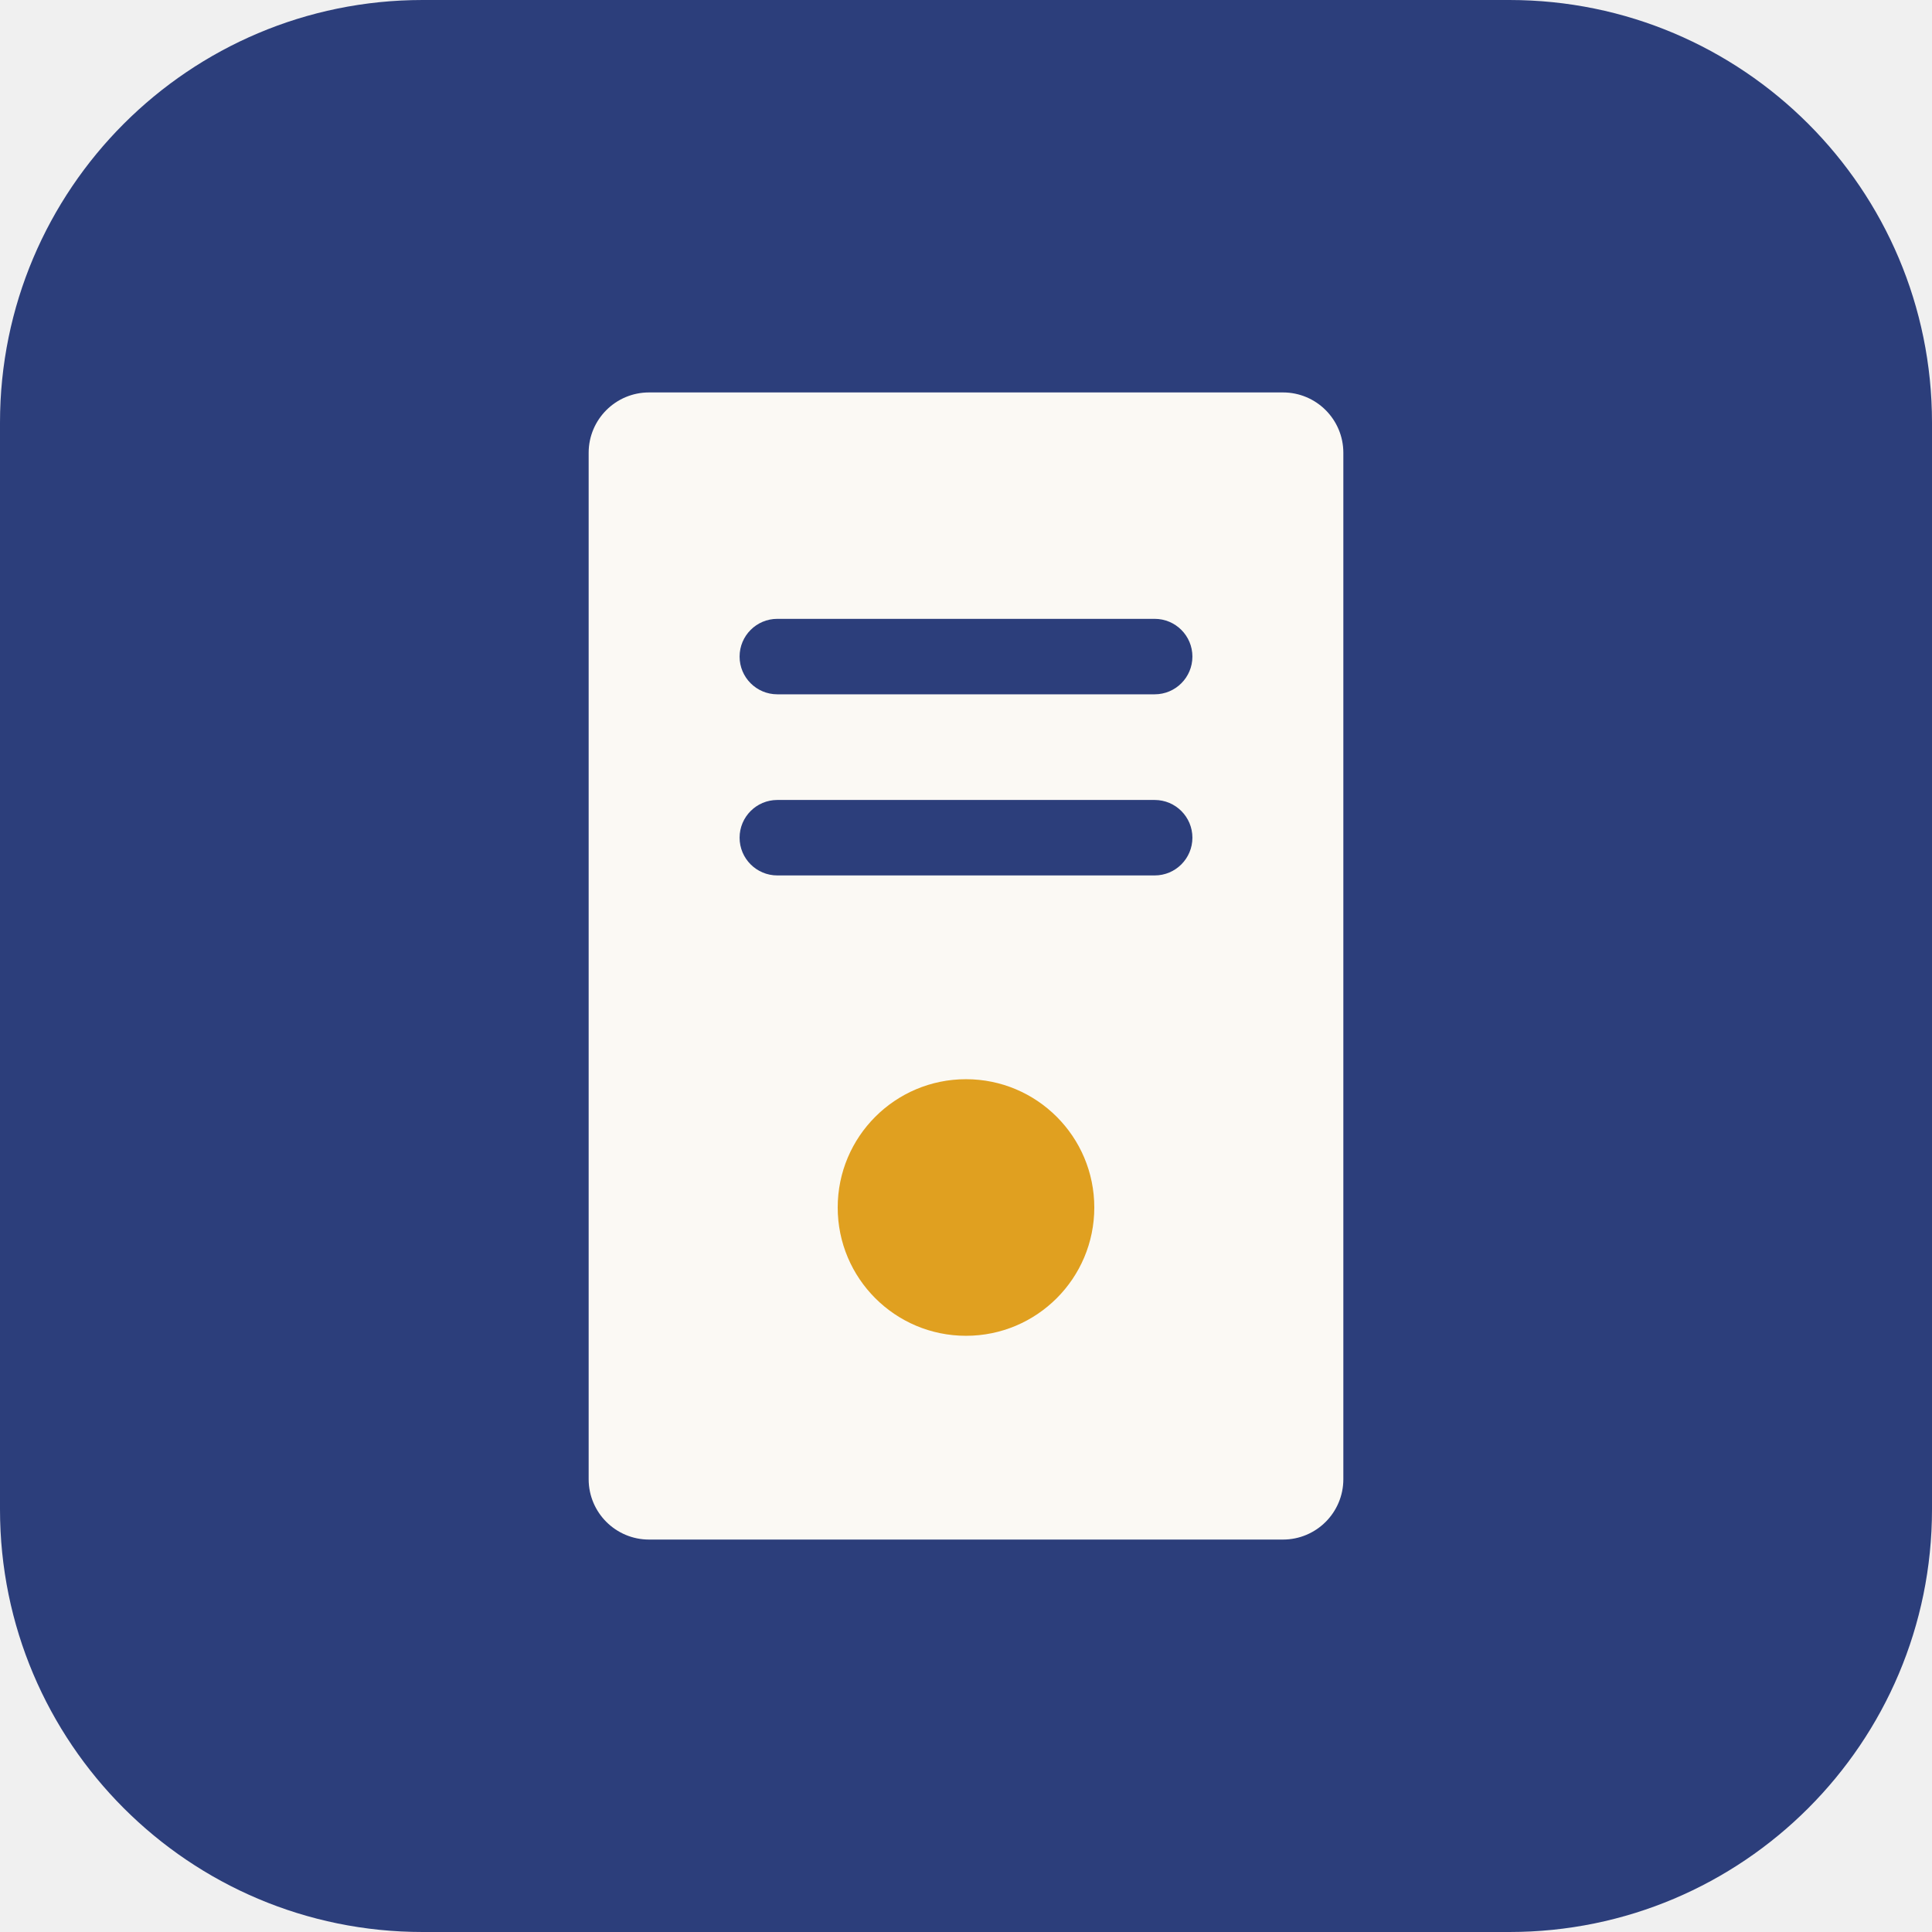
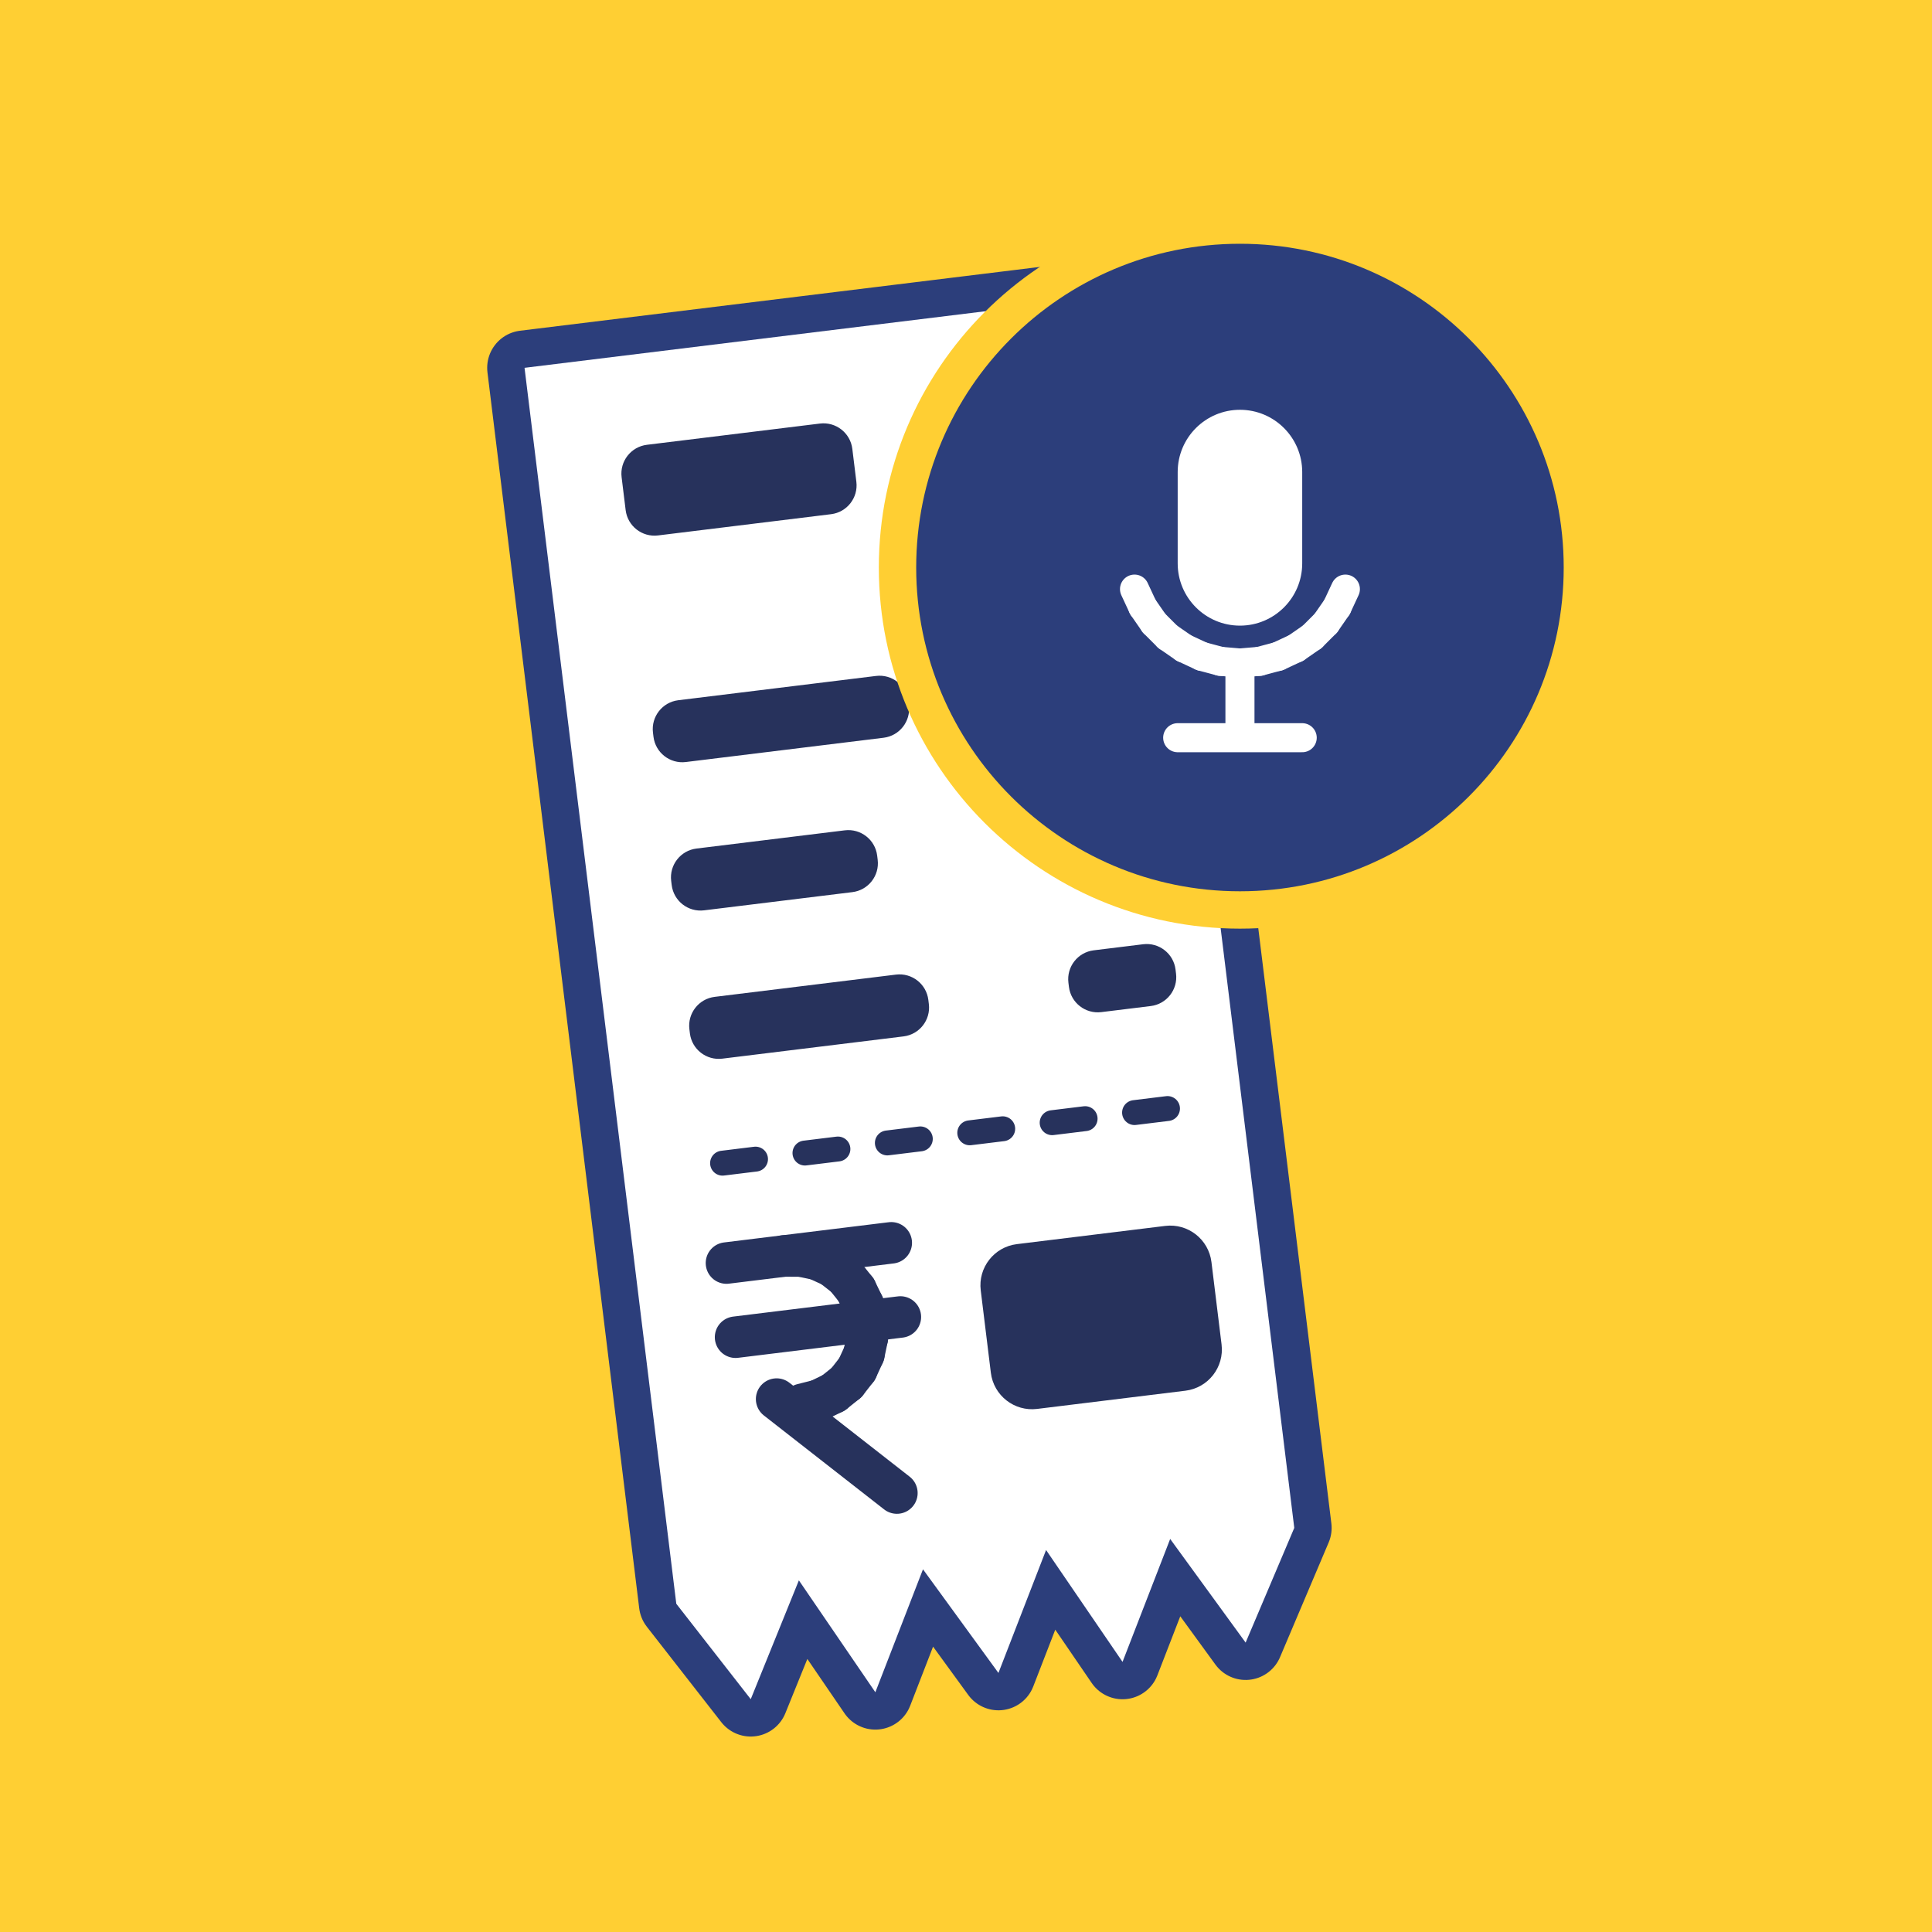
<svg xmlns="http://www.w3.org/2000/svg" viewBox="0 0 512 512">
-   <rect width="512" height="512" rx="112" fill="#2C3E7B" />
-   <rect x="156" y="104" width="200" height="304" rx="16" fill="#FBF9F4" />
-   <rect x="196" y="164" width="120" height="20" rx="10" fill="#2C3E7B" />
-   <rect x="196" y="212" width="120" height="20" rx="10" fill="#2C3E7B" />
-   <circle cx="256" cy="320" r="34" fill="#E0A020" />
+   <rect x="0" y="0" width="512" height="512" rx="0" fill="#FFCF33" />
+   <g transform="translate(256 256) rotate(-7) scale(1.1) translate(-256 -256)">
+     <polygon points="168,100 318,100 318,400 303,426 288,399 273,427 258,398 243,426 228,399 213,427 198,398 183,425 168,400" fill="#2C3E7B" stroke="#2C3E7B" stroke-width="18" stroke-linejoin="round" />
+     <polygon points="168,100 318,100 318,400 303,426 288,399 273,427 258,398 243,426 228,399 213,427 198,398 183,425 168,400" fill="#FFFFFF" />
+     <rect x="188" y="122" width="56" height="22" rx="7" fill="#27325C" />
+     <rect x="188" y="184" width="62" height="15" rx="7" fill="#27325C" />
+     <rect x="280" y="184" width="26" height="15" rx="7" fill="#27325C" />
+     <rect x="188" y="220" width="50" height="15" rx="7" fill="#27325C" />
+     <rect x="280" y="220" width="26" height="15" rx="7" fill="#27325C" />
+     <rect x="188" y="256" width="58" height="15" rx="7" fill="#27325C" />
+     <rect x="280" y="256" width="26" height="15" rx="7" fill="#27325C" />
+     <line x1="192" y1="296" x2="200" y2="296" stroke="#27325C" stroke-width="6" stroke-linecap="round" />
+     <line x1="212" y1="296" x2="220" y2="296" stroke="#27325C" stroke-width="6" stroke-linecap="round" />
+     <line x1="232" y1="296" x2="240" y2="296" stroke="#27325C" stroke-width="6" stroke-linecap="round" />
+     <line x1="252" y1="296" x2="260" y2="296" stroke="#27325C" stroke-width="6" stroke-linecap="round" />
+     <line x1="272" y1="296" x2="280" y2="296" stroke="#27325C" stroke-width="6" stroke-linecap="round" />
+     <line x1="292" y1="296" x2="300" y2="296" stroke="#27325C" stroke-width="6" stroke-linecap="round" />
+     <line x1="190" y1="320" x2="230" y2="320" stroke="#27325C" stroke-width="10" stroke-linecap="round" />
+     <line x1="190" y1="338" x2="230" y2="338" stroke="#27325C" stroke-width="10" stroke-linecap="round" />
+     <line x1="204" y1="320" x2="208" y2="320.5" stroke="#27325C" stroke-width="10" stroke-linecap="round" />
+     <line x1="208" y1="320.5" x2="211.8" y2="321.8" stroke="#27325C" stroke-width="10" stroke-linecap="round" />
+     <line x1="211.8" y1="321.8" x2="215.2" y2="323.9" stroke="#27325C" stroke-width="10" stroke-linecap="round" />
+     <line x1="215.2" y1="323.9" x2="218.1" y2="326.8" stroke="#27325C" stroke-width="10" stroke-linecap="round" />
+     <line x1="218.1" y1="326.8" x2="220.2" y2="330.2" stroke="#27325C" stroke-width="10" stroke-linecap="round" />
+     <line x1="220.2" y1="330.2" x2="221.5" y2="334" stroke="#27325C" stroke-width="10" stroke-linecap="round" />
+     <line x1="221.5" y1="334" x2="222" y2="338" stroke="#27325C" stroke-width="10" stroke-linecap="round" />
+     <line x1="222" y1="338" x2="221.5" y2="342" stroke="#27325C" stroke-width="10" stroke-linecap="round" />
+     <line x1="221.5" y1="342" x2="220.2" y2="345.8" stroke="#27325C" stroke-width="10" stroke-linecap="round" />
+     <line x1="220.2" y1="345.8" x2="218.1" y2="349.2" stroke="#27325C" stroke-width="10" stroke-linecap="round" />
+     <line x1="218.1" y1="349.2" x2="215.2" y2="352.1" stroke="#27325C" stroke-width="10" stroke-linecap="round" />
+     <line x1="215.2" y1="352.1" x2="211.8" y2="354.2" stroke="#27325C" stroke-width="10" stroke-linecap="round" />
+     <line x1="211.8" y1="354.2" x2="208" y2="355.5" stroke="#27325C" stroke-width="10" stroke-linecap="round" />
+     <line x1="208" y1="355.5" x2="204" y2="356" stroke="#27325C" stroke-width="10" stroke-linecap="round" />
+     <line x1="198" y1="354" x2="224" y2="380" stroke="#27325C" stroke-width="10" stroke-linecap="round" />
+     <rect x="250" y="324" width="56" height="40" rx="10" fill="#27325C" />
+   </g>
+   <g transform="translate(256 256) rotate(0) scale(1.1) translate(-256 -256)">
+     <circle cx="322" cy="160" r="87" fill="#FFCF33" />
+     <circle cx="322" cy="160" r="78" fill="#2C3E7B" />
+     <rect x="307" y="122" width="30" height="52" rx="15" fill="#FFFFFF" />
+     <line x1="347.4" y1="165.2" x2="345.4" y2="169.5" stroke="#FFFFFF" stroke-width="7" stroke-linecap="round" />
+     <line x1="345.4" y1="169.5" x2="342.7" y2="173.4" stroke="#FFFFFF" stroke-width="7" stroke-linecap="round" />
+     <line x1="342.7" y1="173.4" x2="339.4" y2="176.7" stroke="#FFFFFF" stroke-width="7" stroke-linecap="round" />
+     <line x1="339.4" y1="176.7" x2="335.5" y2="179.4" stroke="#FFFFFF" stroke-width="7" stroke-linecap="round" />
+     <line x1="335.5" y1="179.4" x2="331.2" y2="181.4" stroke="#FFFFFF" stroke-width="7" stroke-linecap="round" />
+     <line x1="331.2" y1="181.4" x2="326.7" y2="182.6" stroke="#FFFFFF" stroke-width="7" stroke-linecap="round" />
+     <line x1="326.7" y1="182.6" x2="322" y2="183" stroke="#FFFFFF" stroke-width="7" stroke-linecap="round" />
+     <line x1="322" y1="183" x2="317.3" y2="182.6" stroke="#FFFFFF" stroke-width="7" stroke-linecap="round" />
+     <line x1="317.3" y1="182.6" x2="312.8" y2="181.4" stroke="#FFFFFF" stroke-width="7" stroke-linecap="round" />
+     <line x1="312.8" y1="181.4" x2="308.5" y2="179.4" stroke="#FFFFFF" stroke-width="7" stroke-linecap="round" />
+     <line x1="308.5" y1="179.4" x2="304.6" y2="176.7" stroke="#FFFFFF" stroke-width="7" stroke-linecap="round" />
+     <line x1="304.6" y1="176.7" x2="301.3" y2="173.4" stroke="#FFFFFF" stroke-width="7" stroke-linecap="round" />
+     <line x1="301.3" y1="173.4" x2="298.6" y2="169.5" stroke="#FFFFFF" stroke-width="7" stroke-linecap="round" />
+     <line x1="298.6" y1="169.5" x2="296.6" y2="165.2" stroke="#FFFFFF" stroke-width="7" stroke-linecap="round" />
+     <line x1="322" y1="183" x2="322" y2="200" stroke="#FFFFFF" stroke-width="7" stroke-linecap="round" />
+     <line x1="307" y1="201" x2="337" y2="201" stroke="#FFFFFF" stroke-width="7" stroke-linecap="round" />
+   </g>
</svg>
